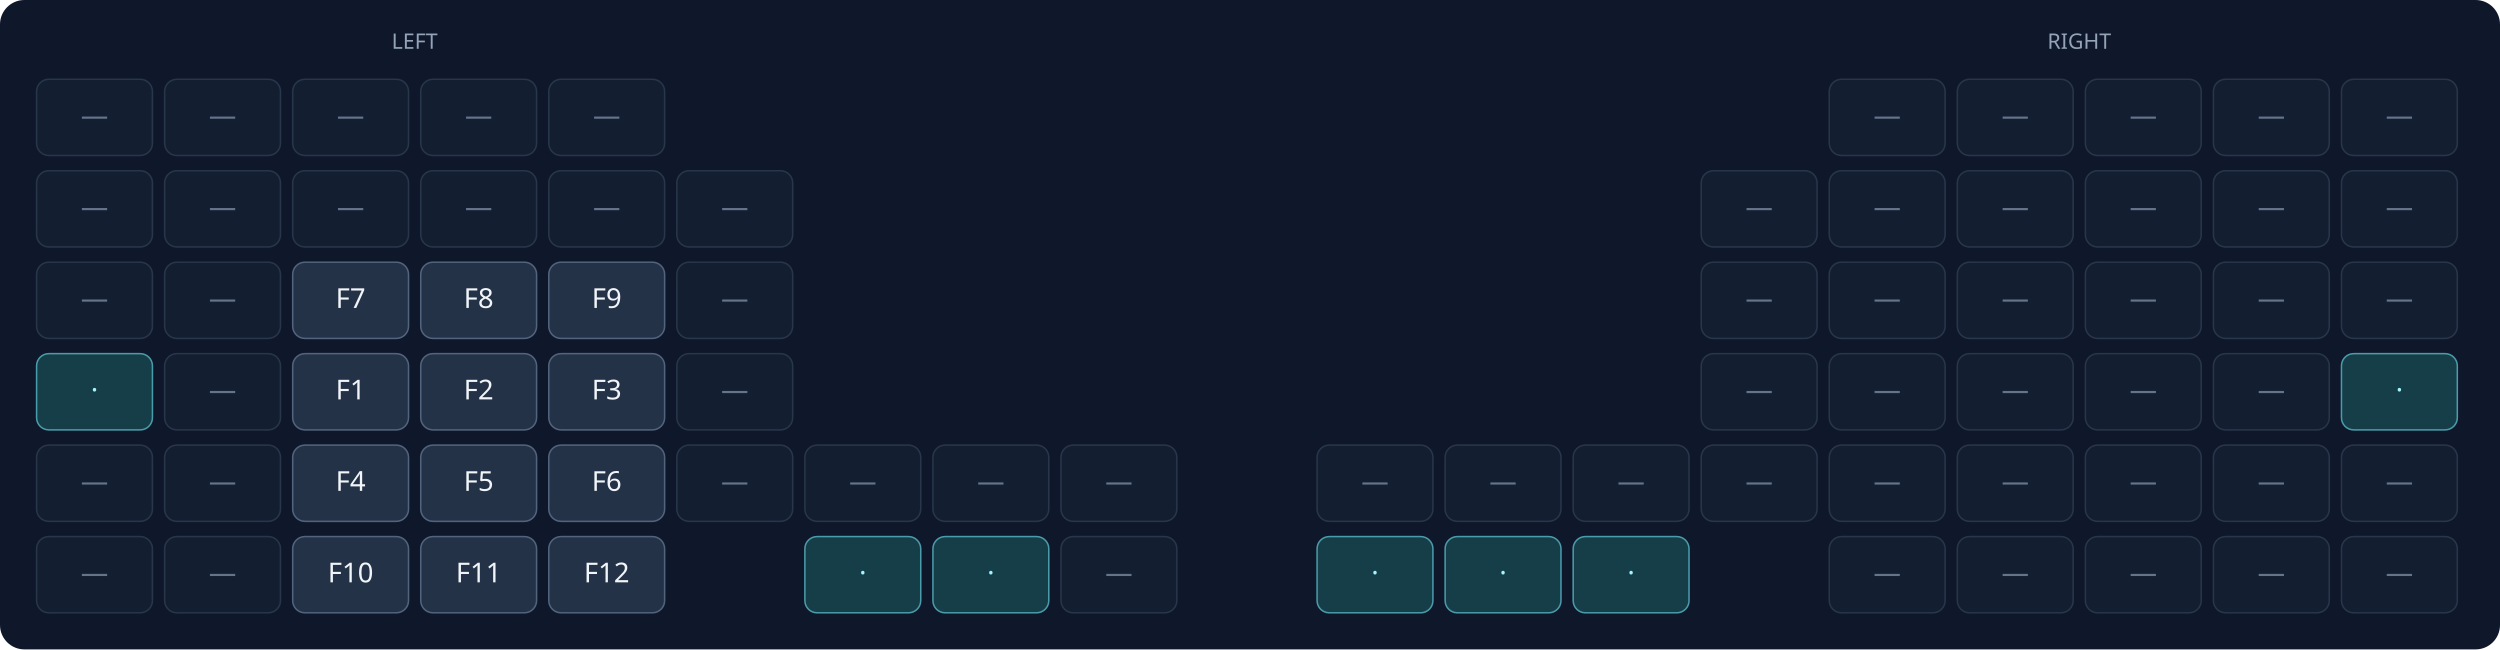
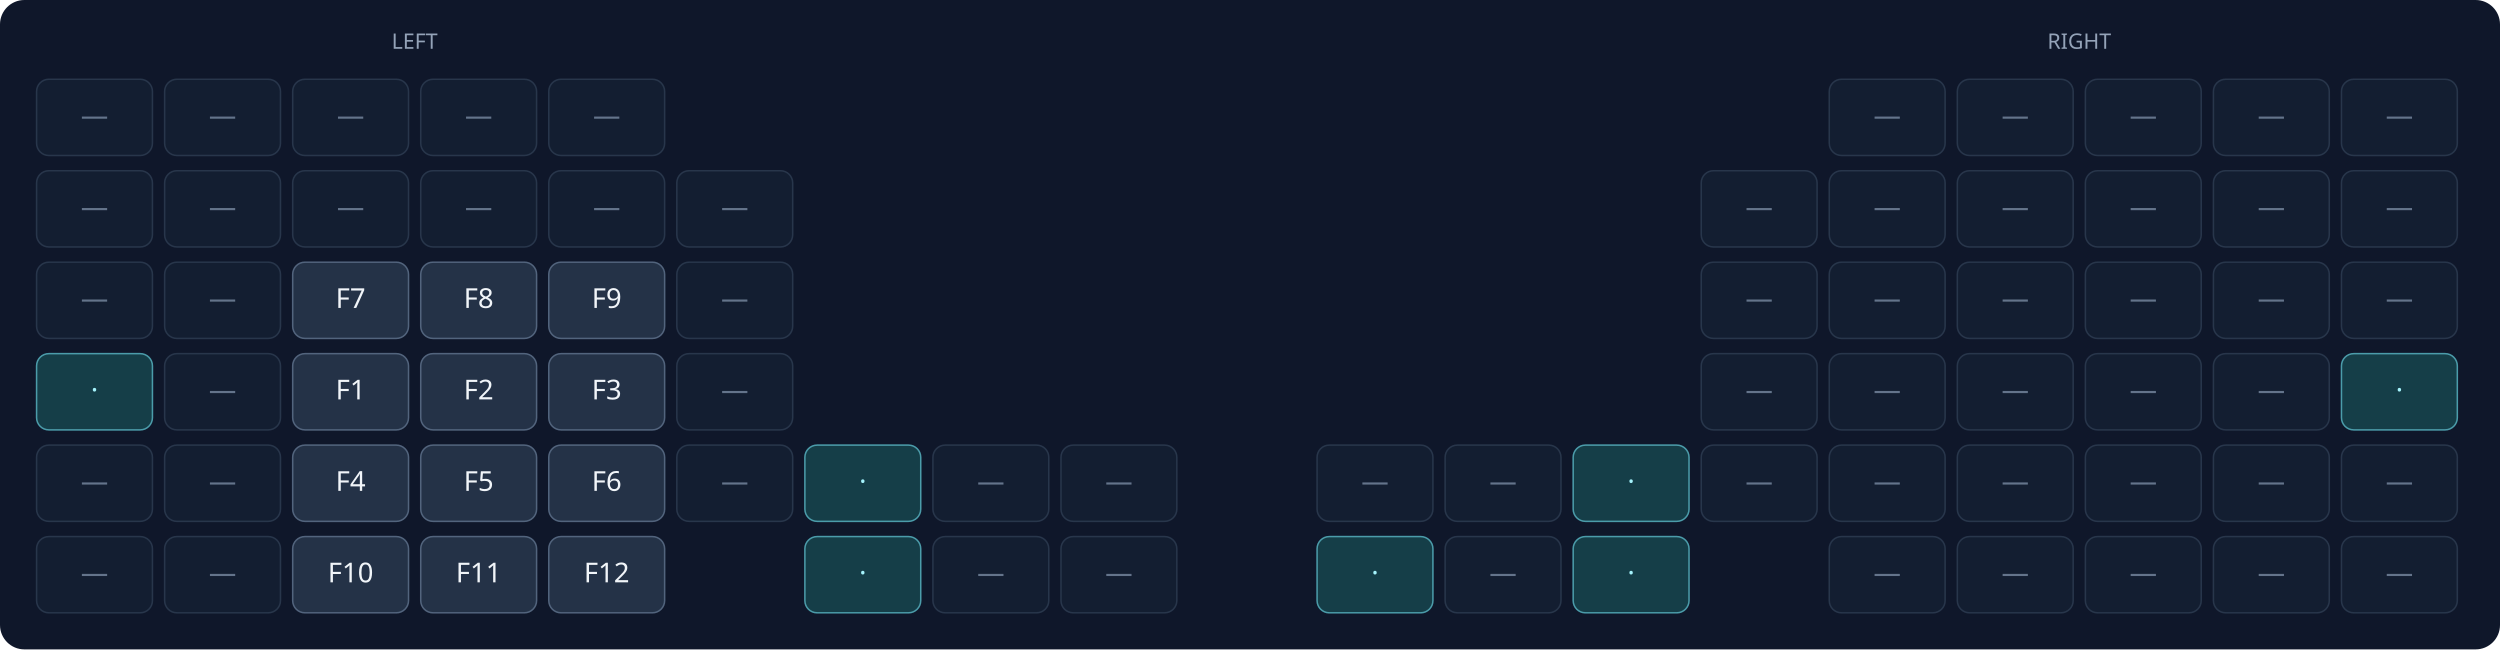
<svg xmlns="http://www.w3.org/2000/svg" width="1640" height="426" viewBox="0 0 1640 426" role="img" aria-labelledby="title desc">
  <rect width="1640" height="426" rx="16" fill="#0f172a" />
  <g font-family="system-ui, sans-serif" text-anchor="middle">
    <text x="272" y="32" fill="#94a3b8" font-size="14">LEFT</text>
    <text x="1364" y="32" fill="#94a3b8" font-size="14">RIGHT</text>
    <g data-position="0" data-binding="&amp;none">
      <rect x="24" y="52" width="76" height="50" rx="8" fill="#131e31" stroke="#28364b" />
      <text x="62" y="82" fill="#64748b" font-size="18">—</text>
    </g>
    <g data-position="1" data-binding="&amp;none">
      <rect x="108" y="52" width="76" height="50" rx="8" fill="#131e31" stroke="#28364b" />
      <text x="146" y="82" fill="#64748b" font-size="18">—</text>
    </g>
    <g data-position="2" data-binding="&amp;none">
      <rect x="192" y="52" width="76" height="50" rx="8" fill="#131e31" stroke="#28364b" />
      <text x="230" y="82" fill="#64748b" font-size="18">—</text>
    </g>
    <g data-position="3" data-binding="&amp;none">
      <rect x="276" y="52" width="76" height="50" rx="8" fill="#131e31" stroke="#28364b" />
      <text x="314" y="82" fill="#64748b" font-size="18">—</text>
    </g>
    <g data-position="4" data-binding="&amp;none">
      <rect x="360" y="52" width="76" height="50" rx="8" fill="#131e31" stroke="#28364b" />
      <text x="398" y="82" fill="#64748b" font-size="18">—</text>
    </g>
    <g data-position="5" data-binding="&amp;none">
      <rect x="1200" y="52" width="76" height="50" rx="8" fill="#131e31" stroke="#28364b" />
      <text x="1238" y="82" fill="#64748b" font-size="18">—</text>
    </g>
    <g data-position="6" data-binding="&amp;none">
      <rect x="1284" y="52" width="76" height="50" rx="8" fill="#131e31" stroke="#28364b" />
      <text x="1322" y="82" fill="#64748b" font-size="18">—</text>
    </g>
    <g data-position="7" data-binding="&amp;none">
      <rect x="1368" y="52" width="76" height="50" rx="8" fill="#131e31" stroke="#28364b" />
      <text x="1406" y="82" fill="#64748b" font-size="18">—</text>
    </g>
    <g data-position="8" data-binding="&amp;none">
      <rect x="1452" y="52" width="76" height="50" rx="8" fill="#131e31" stroke="#28364b" />
      <text x="1490" y="82" fill="#64748b" font-size="18">—</text>
    </g>
    <g data-position="9" data-binding="&amp;none">
      <rect x="1536" y="52" width="76" height="50" rx="8" fill="#131e31" stroke="#28364b" />
      <text x="1574" y="82" fill="#64748b" font-size="18">—</text>
    </g>
    <g data-position="10" data-binding="&amp;none">
      <rect x="24" y="112" width="76" height="50" rx="8" fill="#131e31" stroke="#28364b" />
      <text x="62" y="142" fill="#64748b" font-size="18">—</text>
    </g>
    <g data-position="11" data-binding="&amp;none">
      <rect x="108" y="112" width="76" height="50" rx="8" fill="#131e31" stroke="#28364b" />
      <text x="146" y="142" fill="#64748b" font-size="18">—</text>
    </g>
    <g data-position="12" data-binding="&amp;none">
      <rect x="192" y="112" width="76" height="50" rx="8" fill="#131e31" stroke="#28364b" />
      <text x="230" y="142" fill="#64748b" font-size="18">—</text>
    </g>
    <g data-position="13" data-binding="&amp;none">
      <rect x="276" y="112" width="76" height="50" rx="8" fill="#131e31" stroke="#28364b" />
      <text x="314" y="142" fill="#64748b" font-size="18">—</text>
    </g>
    <g data-position="14" data-binding="&amp;none">
      <rect x="360" y="112" width="76" height="50" rx="8" fill="#131e31" stroke="#28364b" />
      <text x="398" y="142" fill="#64748b" font-size="18">—</text>
    </g>
    <g data-position="15" data-binding="&amp;none">
      <rect x="444" y="112" width="76" height="50" rx="8" fill="#131e31" stroke="#28364b" />
      <text x="482" y="142" fill="#64748b" font-size="18">—</text>
    </g>
    <g data-position="16" data-binding="&amp;none">
      <rect x="1116" y="112" width="76" height="50" rx="8" fill="#131e31" stroke="#28364b" />
      <text x="1154" y="142" fill="#64748b" font-size="18">—</text>
    </g>
    <g data-position="17" data-binding="&amp;none">
      <rect x="1200" y="112" width="76" height="50" rx="8" fill="#131e31" stroke="#28364b" />
      <text x="1238" y="142" fill="#64748b" font-size="18">—</text>
    </g>
    <g data-position="18" data-binding="&amp;none">
      <rect x="1284" y="112" width="76" height="50" rx="8" fill="#131e31" stroke="#28364b" />
      <text x="1322" y="142" fill="#64748b" font-size="18">—</text>
    </g>
    <g data-position="19" data-binding="&amp;none">
      <rect x="1368" y="112" width="76" height="50" rx="8" fill="#131e31" stroke="#28364b" />
      <text x="1406" y="142" fill="#64748b" font-size="18">—</text>
    </g>
    <g data-position="20" data-binding="&amp;none">
      <rect x="1452" y="112" width="76" height="50" rx="8" fill="#131e31" stroke="#28364b" />
      <text x="1490" y="142" fill="#64748b" font-size="18">—</text>
    </g>
    <g data-position="21" data-binding="&amp;none">
      <rect x="1536" y="112" width="76" height="50" rx="8" fill="#131e31" stroke="#28364b" />
      <text x="1574" y="142" fill="#64748b" font-size="18">—</text>
    </g>
    <g data-position="22" data-binding="&amp;none">
      <rect x="24" y="172" width="76" height="50" rx="8" fill="#131e31" stroke="#28364b" />
      <text x="62" y="202" fill="#64748b" font-size="18">—</text>
    </g>
    <g data-position="23" data-binding="&amp;none">
      <rect x="108" y="172" width="76" height="50" rx="8" fill="#131e31" stroke="#28364b" />
      <text x="146" y="202" fill="#64748b" font-size="18">—</text>
    </g>
    <g data-position="24" data-binding="&amp;kp F7">
      <rect x="192" y="172" width="76" height="50" rx="8" fill="#243247" stroke="#52647d" />
      <text x="230" y="202" fill="#f1f5f9" font-size="18">F7</text>
    </g>
    <g data-position="25" data-binding="&amp;kp F8">
      <rect x="276" y="172" width="76" height="50" rx="8" fill="#243247" stroke="#52647d" />
      <text x="314" y="202" fill="#f1f5f9" font-size="18">F8</text>
    </g>
    <g data-position="26" data-binding="&amp;kp F9">
      <rect x="360" y="172" width="76" height="50" rx="8" fill="#243247" stroke="#52647d" />
      <text x="398" y="202" fill="#f1f5f9" font-size="18">F9</text>
    </g>
    <g data-position="27" data-binding="&amp;none">
      <rect x="444" y="172" width="76" height="50" rx="8" fill="#131e31" stroke="#28364b" />
      <text x="482" y="202" fill="#64748b" font-size="18">—</text>
    </g>
    <g data-position="28" data-binding="&amp;none">
      <rect x="1116" y="172" width="76" height="50" rx="8" fill="#131e31" stroke="#28364b" />
      <text x="1154" y="202" fill="#64748b" font-size="18">—</text>
    </g>
    <g data-position="29" data-binding="&amp;none">
      <rect x="1200" y="172" width="76" height="50" rx="8" fill="#131e31" stroke="#28364b" />
      <text x="1238" y="202" fill="#64748b" font-size="18">—</text>
    </g>
    <g data-position="30" data-binding="&amp;none">
      <rect x="1284" y="172" width="76" height="50" rx="8" fill="#131e31" stroke="#28364b" />
      <text x="1322" y="202" fill="#64748b" font-size="18">—</text>
    </g>
    <g data-position="31" data-binding="&amp;none">
      <rect x="1368" y="172" width="76" height="50" rx="8" fill="#131e31" stroke="#28364b" />
      <text x="1406" y="202" fill="#64748b" font-size="18">—</text>
    </g>
    <g data-position="32" data-binding="&amp;none">
      <rect x="1452" y="172" width="76" height="50" rx="8" fill="#131e31" stroke="#28364b" />
      <text x="1490" y="202" fill="#64748b" font-size="18">—</text>
    </g>
    <g data-position="33" data-binding="&amp;none">
      <rect x="1536" y="172" width="76" height="50" rx="8" fill="#131e31" stroke="#28364b" />
      <text x="1574" y="202" fill="#64748b" font-size="18">—</text>
    </g>
    <g data-position="34" data-binding="&amp;trans">
      <rect x="24" y="232" width="76" height="50" rx="8" fill="#153e48" stroke="#4b9caa" />
      <text x="62" y="262" fill="#a5f3fc" font-size="18">·</text>
    </g>
    <g data-position="35" data-binding="&amp;none">
      <rect x="108" y="232" width="76" height="50" rx="8" fill="#131e31" stroke="#28364b" />
      <text x="146" y="262" fill="#64748b" font-size="18">—</text>
    </g>
    <g data-position="36" data-binding="&amp;kp F1">
      <rect x="192" y="232" width="76" height="50" rx="8" fill="#243247" stroke="#52647d" />
      <text x="230" y="262" fill="#f1f5f9" font-size="18">F1</text>
    </g>
    <g data-position="37" data-binding="&amp;kp F2">
      <rect x="276" y="232" width="76" height="50" rx="8" fill="#243247" stroke="#52647d" />
      <text x="314" y="262" fill="#f1f5f9" font-size="18">F2</text>
    </g>
    <g data-position="38" data-binding="&amp;kp F3">
      <rect x="360" y="232" width="76" height="50" rx="8" fill="#243247" stroke="#52647d" />
      <text x="398" y="262" fill="#f1f5f9" font-size="18">F3</text>
    </g>
    <g data-position="39" data-binding="&amp;none">
      <rect x="444" y="232" width="76" height="50" rx="8" fill="#131e31" stroke="#28364b" />
      <text x="482" y="262" fill="#64748b" font-size="18">—</text>
    </g>
    <g data-position="40" data-binding="&amp;none">
      <rect x="1116" y="232" width="76" height="50" rx="8" fill="#131e31" stroke="#28364b" />
      <text x="1154" y="262" fill="#64748b" font-size="18">—</text>
    </g>
    <g data-position="41" data-binding="&amp;none">
      <rect x="1200" y="232" width="76" height="50" rx="8" fill="#131e31" stroke="#28364b" />
      <text x="1238" y="262" fill="#64748b" font-size="18">—</text>
    </g>
    <g data-position="42" data-binding="&amp;none">
      <rect x="1284" y="232" width="76" height="50" rx="8" fill="#131e31" stroke="#28364b" />
      <text x="1322" y="262" fill="#64748b" font-size="18">—</text>
    </g>
    <g data-position="43" data-binding="&amp;none">
      <rect x="1368" y="232" width="76" height="50" rx="8" fill="#131e31" stroke="#28364b" />
      <text x="1406" y="262" fill="#64748b" font-size="18">—</text>
    </g>
    <g data-position="44" data-binding="&amp;none">
      <rect x="1452" y="232" width="76" height="50" rx="8" fill="#131e31" stroke="#28364b" />
      <text x="1490" y="262" fill="#64748b" font-size="18">—</text>
    </g>
    <g data-position="45" data-binding="&amp;trans">
      <rect x="1536" y="232" width="76" height="50" rx="8" fill="#153e48" stroke="#4b9caa" />
      <text x="1574" y="262" fill="#a5f3fc" font-size="18">·</text>
    </g>
    <g data-position="46" data-binding="&amp;none">
      <rect x="24" y="292" width="76" height="50" rx="8" fill="#131e31" stroke="#28364b" />
      <text x="62" y="322" fill="#64748b" font-size="18">—</text>
    </g>
    <g data-position="47" data-binding="&amp;none">
      <rect x="108" y="292" width="76" height="50" rx="8" fill="#131e31" stroke="#28364b" />
      <text x="146" y="322" fill="#64748b" font-size="18">—</text>
    </g>
    <g data-position="48" data-binding="&amp;kp F4">
      <rect x="192" y="292" width="76" height="50" rx="8" fill="#243247" stroke="#52647d" />
      <text x="230" y="322" fill="#f1f5f9" font-size="18">F4</text>
    </g>
    <g data-position="49" data-binding="&amp;kp F5">
      <rect x="276" y="292" width="76" height="50" rx="8" fill="#243247" stroke="#52647d" />
      <text x="314" y="322" fill="#f1f5f9" font-size="18">F5</text>
    </g>
    <g data-position="50" data-binding="&amp;kp F6">
      <rect x="360" y="292" width="76" height="50" rx="8" fill="#243247" stroke="#52647d" />
      <text x="398" y="322" fill="#f1f5f9" font-size="18">F6</text>
    </g>
    <g data-position="51" data-binding="&amp;none">
      <rect x="444" y="292" width="76" height="50" rx="8" fill="#131e31" stroke="#28364b" />
      <text x="482" y="322" fill="#64748b" font-size="18">—</text>
    </g>
-     <g data-position="52" data-binding="&amp;none">
-       <rect x="528" y="292" width="76" height="50" rx="8" fill="#131e31" stroke="#28364b" />
-       <text x="566" y="322" fill="#64748b" font-size="18">—</text>
+     <g data-position="52" data-binding="&amp;trans">
+       <rect x="528" y="292" width="76" height="50" rx="8" fill="#153e48" stroke="#4b9caa" />
+       <text x="566" y="322" fill="#a5f3fc" font-size="18">·</text>
    </g>
    <g data-position="53" data-binding="&amp;none">
      <rect x="612" y="292" width="76" height="50" rx="8" fill="#131e31" stroke="#28364b" />
      <text x="650" y="322" fill="#64748b" font-size="18">—</text>
    </g>
    <g data-position="54" data-binding="&amp;none">
      <rect x="696" y="292" width="76" height="50" rx="8" fill="#131e31" stroke="#28364b" />
      <text x="734" y="322" fill="#64748b" font-size="18">—</text>
    </g>
    <g data-position="55" data-binding="&amp;none">
      <rect x="864" y="292" width="76" height="50" rx="8" fill="#131e31" stroke="#28364b" />
      <text x="902" y="322" fill="#64748b" font-size="18">—</text>
    </g>
    <g data-position="56" data-binding="&amp;none">
      <rect x="948" y="292" width="76" height="50" rx="8" fill="#131e31" stroke="#28364b" />
      <text x="986" y="322" fill="#64748b" font-size="18">—</text>
    </g>
-     <g data-position="57" data-binding="&amp;none">
-       <rect x="1032" y="292" width="76" height="50" rx="8" fill="#131e31" stroke="#28364b" />
-       <text x="1070" y="322" fill="#64748b" font-size="18">—</text>
+     <g data-position="57" data-binding="&amp;trans">
+       <rect x="1032" y="292" width="76" height="50" rx="8" fill="#153e48" stroke="#4b9caa" />
+       <text x="1070" y="322" fill="#a5f3fc" font-size="18">·</text>
    </g>
    <g data-position="58" data-binding="&amp;none">
      <rect x="1116" y="292" width="76" height="50" rx="8" fill="#131e31" stroke="#28364b" />
      <text x="1154" y="322" fill="#64748b" font-size="18">—</text>
    </g>
    <g data-position="59" data-binding="&amp;none">
      <rect x="1200" y="292" width="76" height="50" rx="8" fill="#131e31" stroke="#28364b" />
      <text x="1238" y="322" fill="#64748b" font-size="18">—</text>
    </g>
    <g data-position="60" data-binding="&amp;none">
      <rect x="1284" y="292" width="76" height="50" rx="8" fill="#131e31" stroke="#28364b" />
      <text x="1322" y="322" fill="#64748b" font-size="18">—</text>
    </g>
    <g data-position="61" data-binding="&amp;none">
      <rect x="1368" y="292" width="76" height="50" rx="8" fill="#131e31" stroke="#28364b" />
      <text x="1406" y="322" fill="#64748b" font-size="18">—</text>
    </g>
    <g data-position="62" data-binding="&amp;none">
      <rect x="1452" y="292" width="76" height="50" rx="8" fill="#131e31" stroke="#28364b" />
      <text x="1490" y="322" fill="#64748b" font-size="18">—</text>
    </g>
    <g data-position="63" data-binding="&amp;none">
      <rect x="1536" y="292" width="76" height="50" rx="8" fill="#131e31" stroke="#28364b" />
      <text x="1574" y="322" fill="#64748b" font-size="18">—</text>
    </g>
    <g data-position="64" data-binding="&amp;none">
      <rect x="24" y="352" width="76" height="50" rx="8" fill="#131e31" stroke="#28364b" />
      <text x="62" y="382" fill="#64748b" font-size="18">—</text>
    </g>
    <g data-position="65" data-binding="&amp;none">
      <rect x="108" y="352" width="76" height="50" rx="8" fill="#131e31" stroke="#28364b" />
      <text x="146" y="382" fill="#64748b" font-size="18">—</text>
    </g>
    <g data-position="66" data-binding="&amp;kp F10">
      <rect x="192" y="352" width="76" height="50" rx="8" fill="#243247" stroke="#52647d" />
      <text x="230" y="382" fill="#f1f5f9" font-size="18">F10</text>
    </g>
    <g data-position="67" data-binding="&amp;kp F11">
      <rect x="276" y="352" width="76" height="50" rx="8" fill="#243247" stroke="#52647d" />
      <text x="314" y="382" fill="#f1f5f9" font-size="18">F11</text>
    </g>
    <g data-position="68" data-binding="&amp;kp F12">
      <rect x="360" y="352" width="76" height="50" rx="8" fill="#243247" stroke="#52647d" />
      <text x="398" y="382" fill="#f1f5f9" font-size="18">F12</text>
    </g>
    <g data-position="69" data-binding="&amp;trans">
      <rect x="528" y="352" width="76" height="50" rx="8" fill="#153e48" stroke="#4b9caa" />
      <text x="566" y="382" fill="#a5f3fc" font-size="18">·</text>
    </g>
-     <g data-position="70" data-binding="&amp;trans">
-       <rect x="612" y="352" width="76" height="50" rx="8" fill="#153e48" stroke="#4b9caa" />
-       <text x="650" y="382" fill="#a5f3fc" font-size="18">·</text>
+     <g data-position="70" data-binding="&amp;none">
+       <rect x="612" y="352" width="76" height="50" rx="8" fill="#131e31" stroke="#28364b" />
+       <text x="650" y="382" fill="#64748b" font-size="18">—</text>
    </g>
    <g data-position="71" data-binding="&amp;none">
      <rect x="696" y="352" width="76" height="50" rx="8" fill="#131e31" stroke="#28364b" />
      <text x="734" y="382" fill="#64748b" font-size="18">—</text>
    </g>
    <g data-position="72" data-binding="&amp;trans">
      <rect x="864" y="352" width="76" height="50" rx="8" fill="#153e48" stroke="#4b9caa" />
      <text x="902" y="382" fill="#a5f3fc" font-size="18">·</text>
    </g>
-     <g data-position="73" data-binding="&amp;trans">
-       <rect x="948" y="352" width="76" height="50" rx="8" fill="#153e48" stroke="#4b9caa" />
-       <text x="986" y="382" fill="#a5f3fc" font-size="18">·</text>
+     <g data-position="73" data-binding="&amp;none">
+       <rect x="948" y="352" width="76" height="50" rx="8" fill="#131e31" stroke="#28364b" />
+       <text x="986" y="382" fill="#64748b" font-size="18">—</text>
    </g>
    <g data-position="74" data-binding="&amp;trans">
      <rect x="1032" y="352" width="76" height="50" rx="8" fill="#153e48" stroke="#4b9caa" />
      <text x="1070" y="382" fill="#a5f3fc" font-size="18">·</text>
    </g>
    <g data-position="75" data-binding="&amp;none">
      <rect x="1200" y="352" width="76" height="50" rx="8" fill="#131e31" stroke="#28364b" />
      <text x="1238" y="382" fill="#64748b" font-size="18">—</text>
    </g>
    <g data-position="76" data-binding="&amp;none">
      <rect x="1284" y="352" width="76" height="50" rx="8" fill="#131e31" stroke="#28364b" />
      <text x="1322" y="382" fill="#64748b" font-size="18">—</text>
    </g>
    <g data-position="77" data-binding="&amp;none">
      <rect x="1368" y="352" width="76" height="50" rx="8" fill="#131e31" stroke="#28364b" />
      <text x="1406" y="382" fill="#64748b" font-size="18">—</text>
    </g>
    <g data-position="78" data-binding="&amp;none">
      <rect x="1452" y="352" width="76" height="50" rx="8" fill="#131e31" stroke="#28364b" />
      <text x="1490" y="382" fill="#64748b" font-size="18">—</text>
    </g>
    <g data-position="79" data-binding="&amp;none">
      <rect x="1536" y="352" width="76" height="50" rx="8" fill="#131e31" stroke="#28364b" />
      <text x="1574" y="382" fill="#64748b" font-size="18">—</text>
    </g>
  </g>
</svg>
